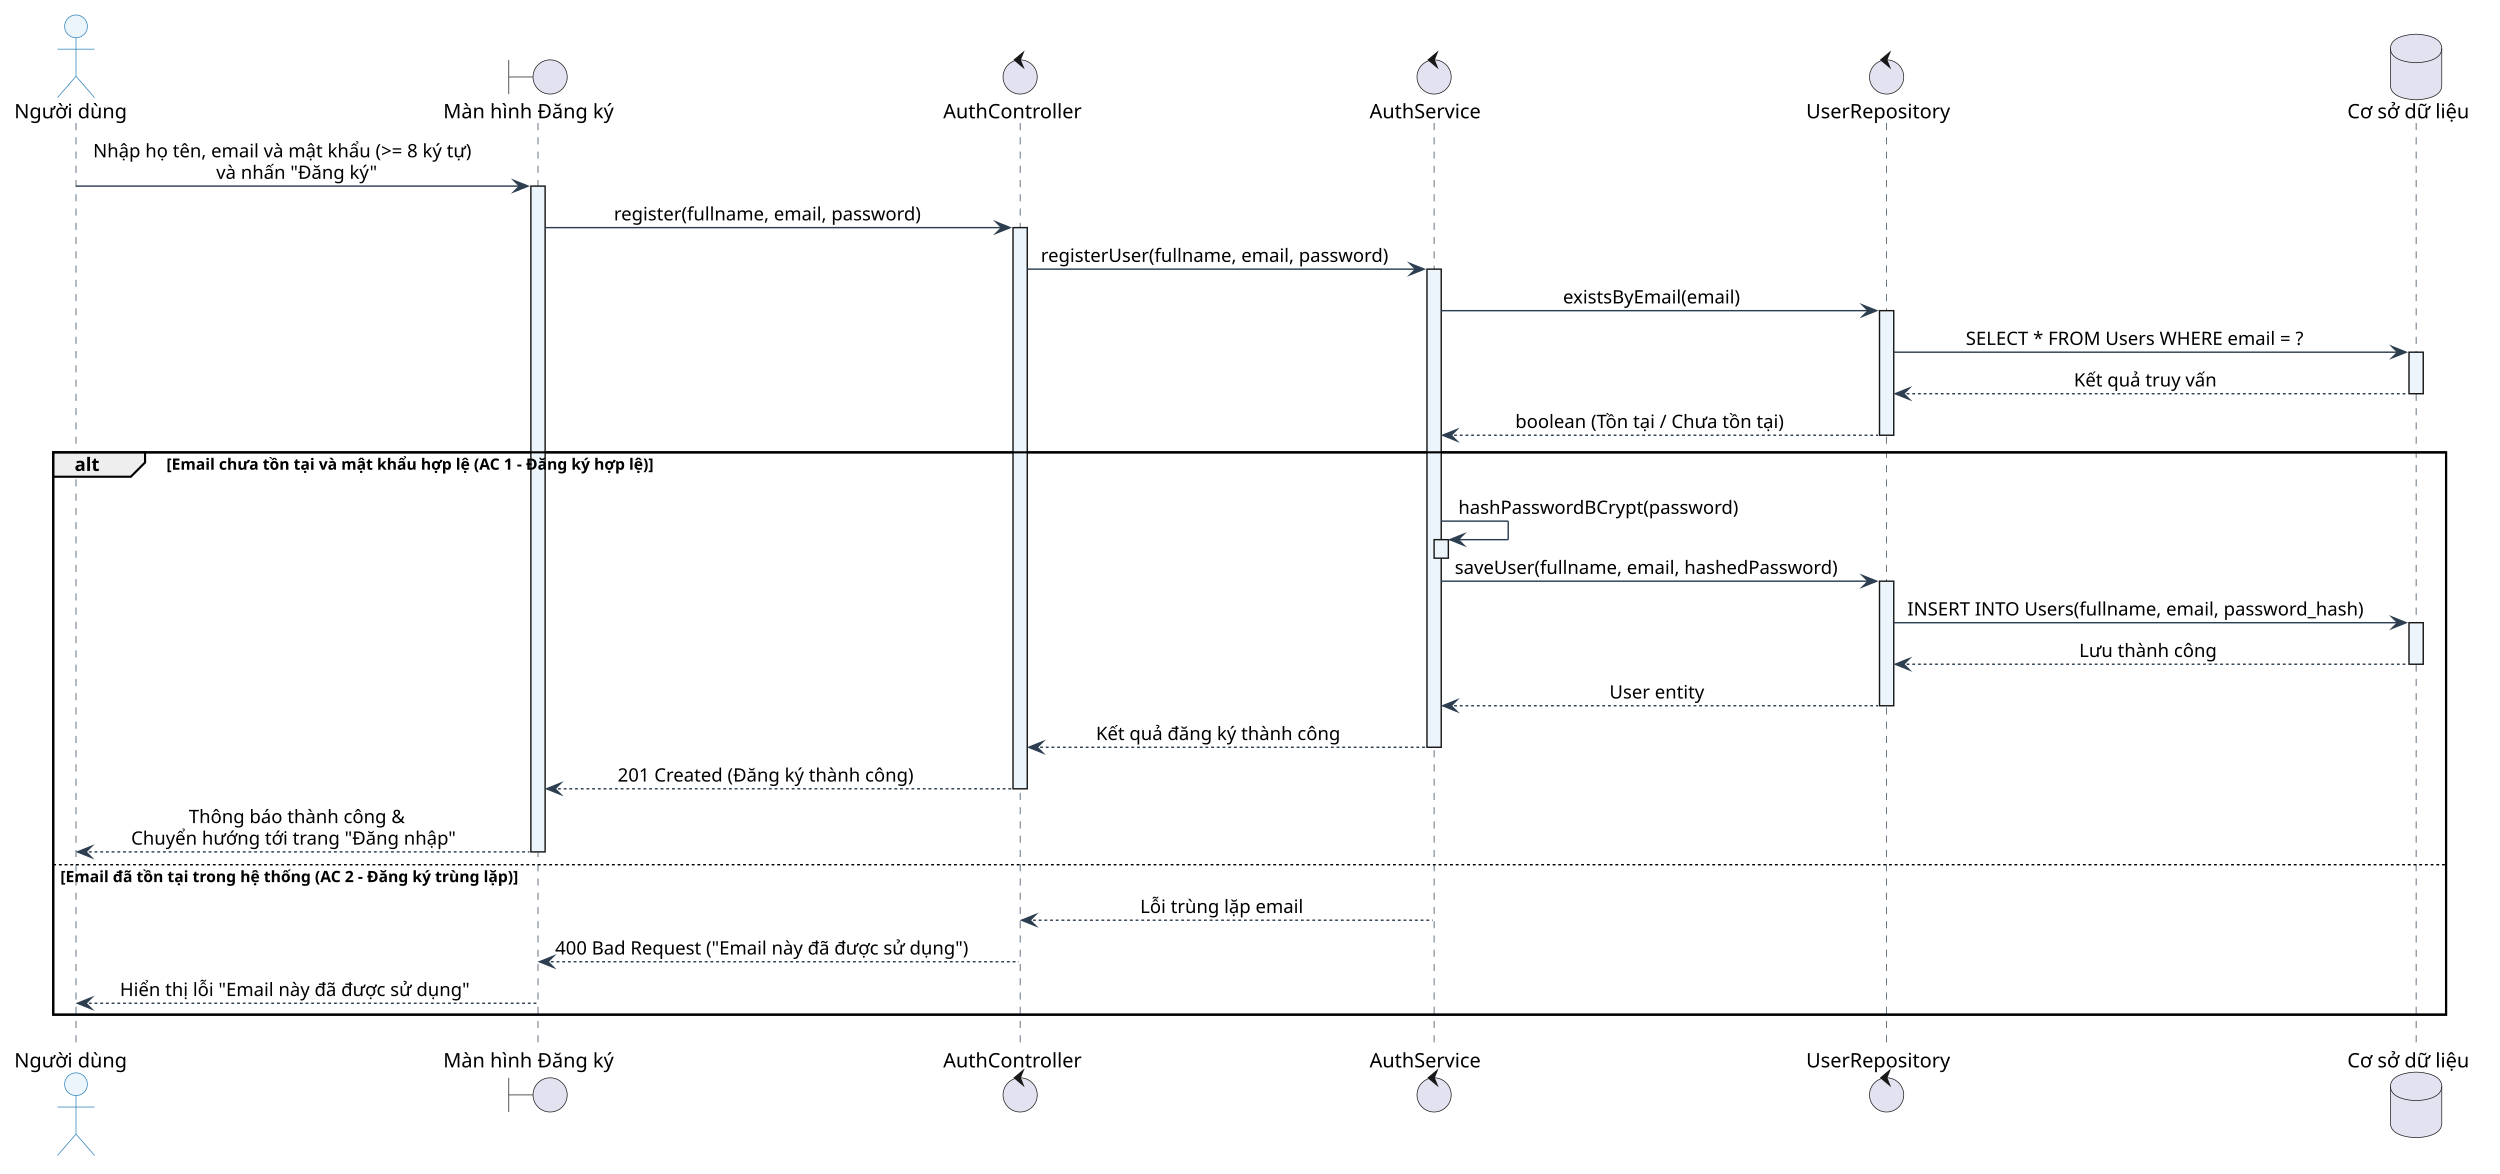
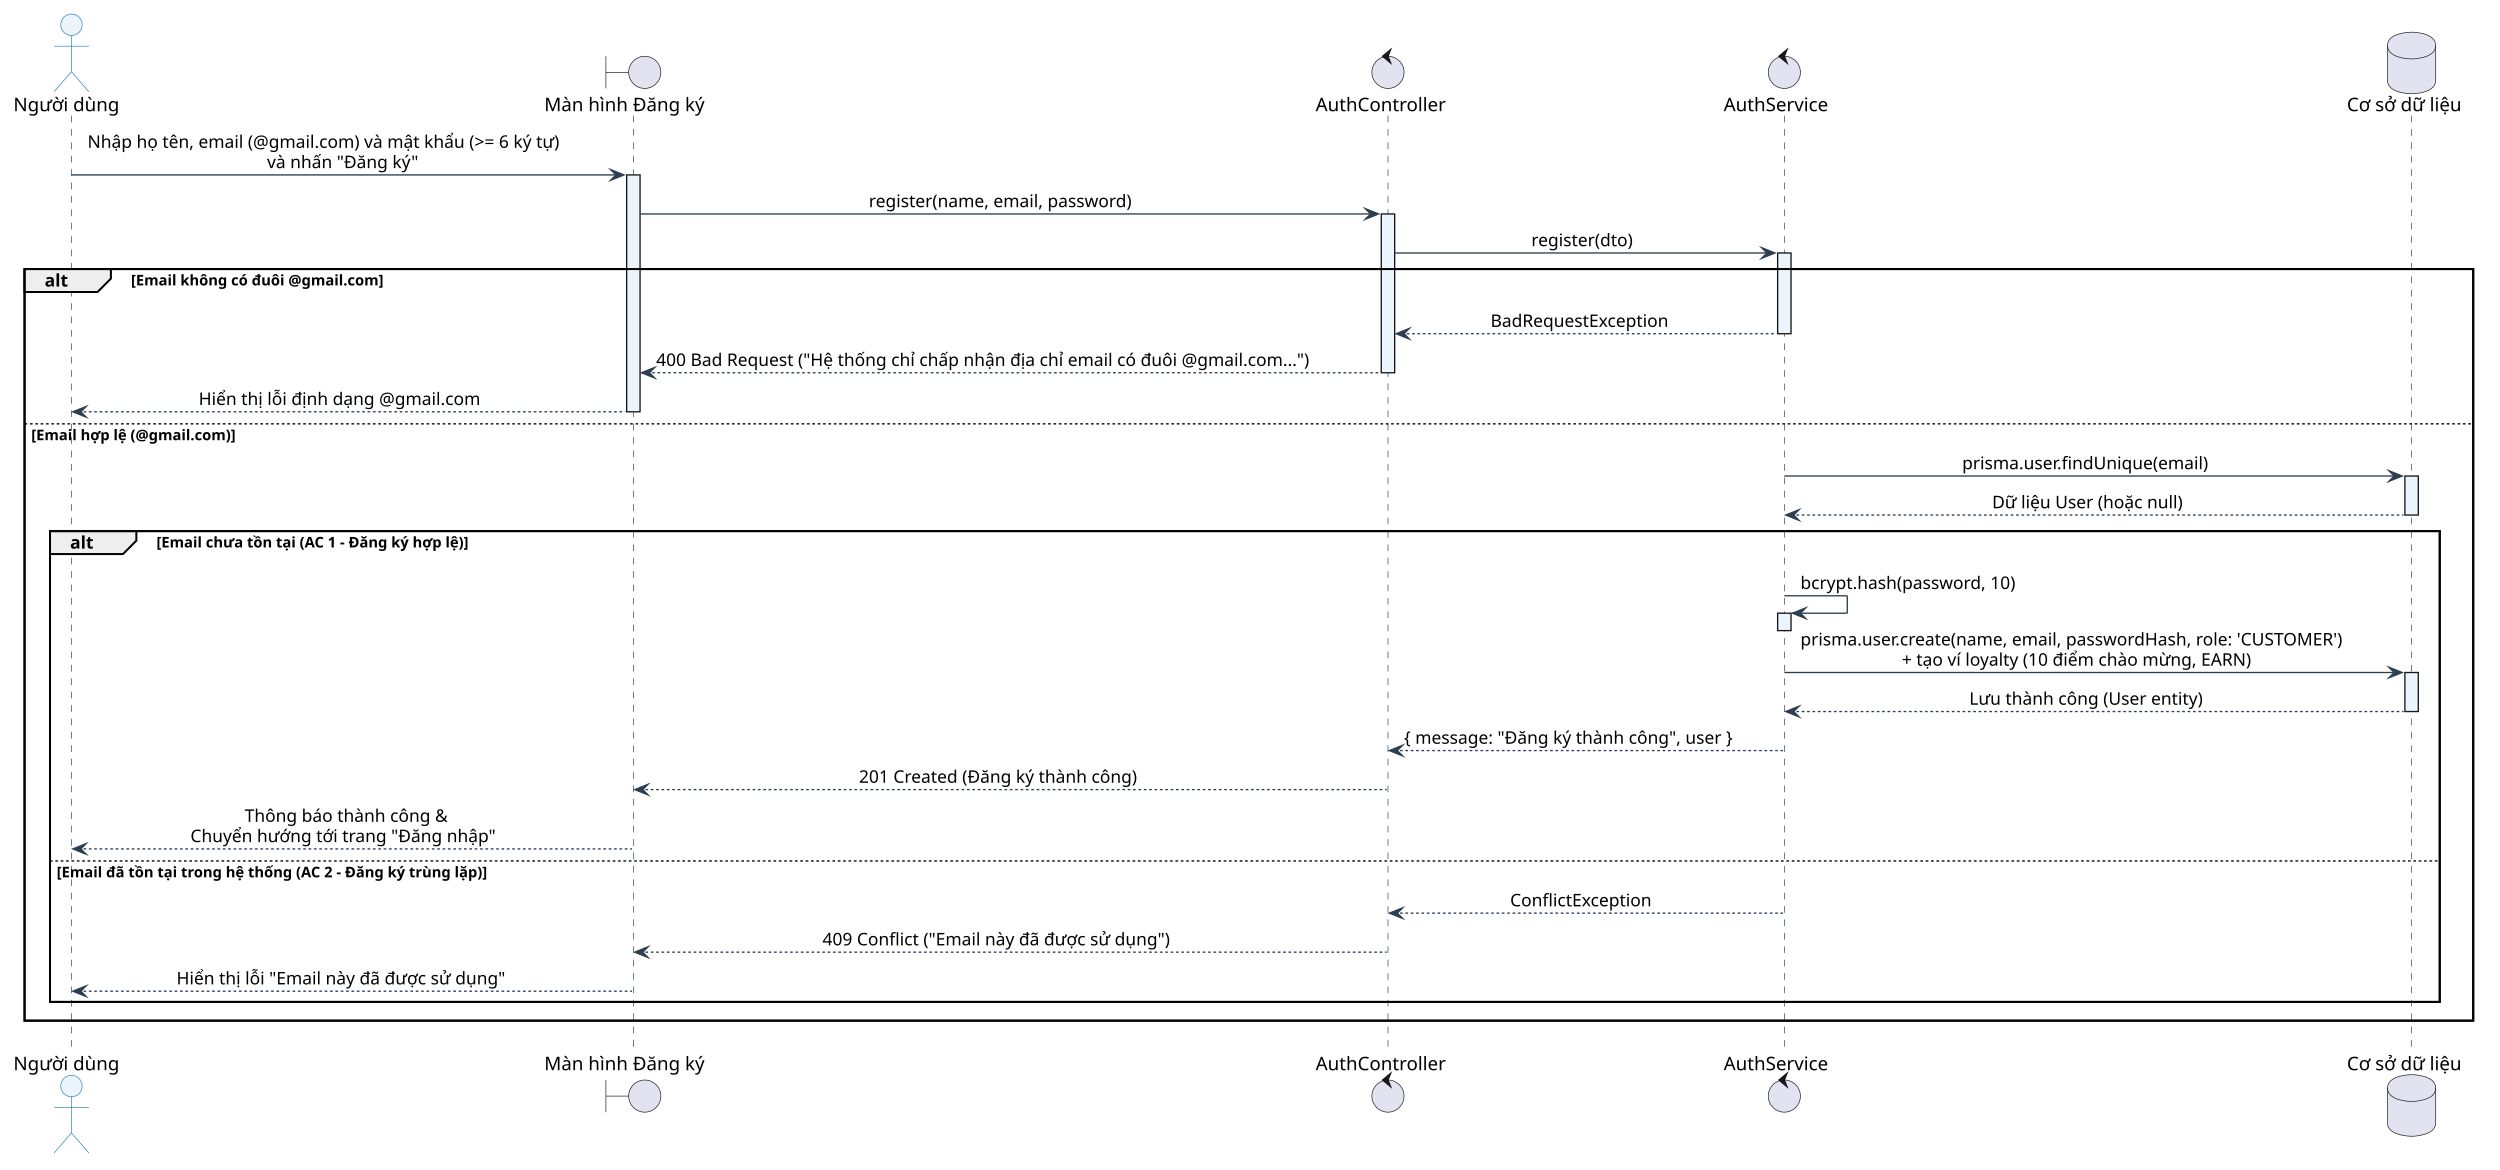
- <svg xmlns="http://www.w3.org/2000/svg" version="1.1" data-diagram-type="SEQUENCE" style="width:1754px;height:823px;background:#FFFFFF;" width="1754px" height="823px" viewBox="0 0 1754 823" zoomAndPan="magnify" preserveAspectRatio="none" contentStyleType="text/css">
+ <svg xmlns="http://www.w3.org/2000/svg" version="1.1" data-diagram-type="SEQUENCE" style="width:1866px;height:873px;background:#FFFFFF;" width="1866px" height="873px" viewBox="0 0 1866 873" zoomAndPan="magnify" preserveAspectRatio="none" contentStyleType="text/css">
  <defs />
  <g font-family="sans-serif" lengthAdjust="spacing">
-     <rect x="37.329" y="317.359" width="1678.824" height="394.531" fill="none" style="stroke:#000;stroke-width:1.5;" />
+     <rect x="18.329" y="200.828" width="1827.688" height="561" fill="none" style="stroke:#000;stroke-width:1.5;" />
+     <rect x="37.329" y="396.43" width="1783.688" height="351.398" fill="none" style="stroke:#000;stroke-width:1.5;" />
    <g class="participant-lifeline" data-qualified-name="User" data-entity-uid="part1" id="part1-lifeline" data-source-line="20">
      <g>
-         <rect x="49.829" y="86.297" width="8" height="649.594" fill="#000" fill-opacity="0" />
-         <line x1="53.329" y1="86.297" x2="53.329" y2="735.891" style="stroke:#2C3E50;stroke-width:0.5;stroke-dasharray:5,5;" />
+         <rect x="49.829" y="86.297" width="8" height="699.531" fill="#000" fill-opacity="0" />
+         <line x1="53.329" y1="86.297" x2="53.329" y2="785.828" style="stroke:#2C3E50;stroke-width:0.5;stroke-dasharray:5,5;" />
      </g>
    </g>
    <g class="participant-lifeline" data-qualified-name="RegisterUI" data-entity-uid="part2" id="part2-lifeline" data-source-line="21">
      <g>
-         <rect x="373.963" y="86.297" width="8" height="649.594" fill="#000" fill-opacity="0" />
-         <line x1="377.463" y1="86.297" x2="377.463" y2="735.891" style="stroke:#2C3E50;stroke-width:0.5;stroke-dasharray:5,5;" />
-       </g>
-     </g>
-     <g>
-       <rect x="372.463" y="130.563" width="10" height="467.125" fill="#EBF5FB" style="stroke:#181818;stroke-width:1;" />
+         <rect x="469.241" y="86.297" width="8" height="699.531" fill="#000" fill-opacity="0" />
+         <line x1="472.741" y1="86.297" x2="472.741" y2="785.828" style="stroke:#2C3E50;stroke-width:0.5;stroke-dasharray:5,5;" />
+       </g>
+     </g>
+     <g>
+       <rect x="467.741" y="130.563" width="10" height="176.797" fill="#EBF5FB" style="stroke:#181818;stroke-width:1;" />
    </g>
    <g class="participant-lifeline" data-qualified-name="Controller" data-entity-uid="part3" id="part3-lifeline" data-source-line="22">
      <g>
-         <rect x="712.235" y="86.297" width="8" height="649.594" fill="#000" fill-opacity="0" />
-         <line x1="715.735" y1="86.297" x2="715.735" y2="735.891" style="stroke:#2C3E50;stroke-width:0.5;stroke-dasharray:5,5;" />
-       </g>
-     </g>
-     <g>
-       <rect x="710.735" y="159.695" width="10" height="393.727" fill="#EBF5FB" style="stroke:#181818;stroke-width:1;" />
+         <rect x="1032.483" y="86.297" width="8" height="699.531" fill="#000" fill-opacity="0" />
+         <line x1="1035.983" y1="86.297" x2="1035.983" y2="785.828" style="stroke:#2C3E50;stroke-width:0.5;stroke-dasharray:5,5;" />
+       </g>
+     </g>
+     <g>
+       <rect x="1030.983" y="159.695" width="10" height="118.531" fill="#EBF5FB" style="stroke:#181818;stroke-width:1;" />
    </g>
    <g class="participant-lifeline" data-qualified-name="Service" data-entity-uid="part4" id="part4-lifeline" data-source-line="23">
      <g>
-         <rect x="1002.664" y="86.297" width="8" height="649.594" fill="#000" fill-opacity="0" />
-         <line x1="1006.164" y1="86.297" x2="1006.164" y2="735.891" style="stroke:#2C3E50;stroke-width:0.5;stroke-dasharray:5,5;" />
-       </g>
-     </g>
-     <g>
-       <rect x="1001.164" y="188.828" width="10" height="335.461" fill="#EBF5FB" style="stroke:#181818;stroke-width:1;" />
-     </g>
-     <g>
-       <rect x="1006.164" y="378.625" width="10" height="13" fill="#EBF5FB" style="stroke:#181818;stroke-width:1;" />
-     </g>
-     <g class="participant-lifeline" data-qualified-name="Repo" data-entity-uid="part5" id="part5-lifeline" data-source-line="24">
-       <g>
-         <rect x="1320.158" y="86.297" width="8" height="649.594" fill="#000" fill-opacity="0" />
-         <line x1="1323.658" y1="86.297" x2="1323.658" y2="735.891" style="stroke:#2C3E50;stroke-width:0.5;stroke-dasharray:5,5;" />
-       </g>
-     </g>
-     <g>
-       <rect x="1318.658" y="217.961" width="10" height="87.398" fill="#EBF5FB" style="stroke:#181818;stroke-width:1;" />
-     </g>
-     <g>
-       <rect x="1318.658" y="407.758" width="10" height="87.398" fill="#EBF5FB" style="stroke:#181818;stroke-width:1;" />
-     </g>
-     <g class="participant-lifeline" data-qualified-name="DB" data-entity-uid="part6" id="part6-lifeline" data-source-line="25">
-       <g>
-         <rect x="1691.652" y="86.297" width="8" height="649.594" fill="#000" fill-opacity="0" />
-         <line x1="1695.152" y1="86.297" x2="1695.152" y2="735.891" style="stroke:#2C3E50;stroke-width:0.5;stroke-dasharray:5,5;" />
-       </g>
-     </g>
-     <g>
-       <rect x="1690.152" y="247.094" width="10" height="29.133" fill="#EBF5FB" style="stroke:#181818;stroke-width:1;" />
-     </g>
-     <g>
-       <rect x="1690.152" y="436.891" width="10" height="29.133" fill="#EBF5FB" style="stroke:#181818;stroke-width:1;" />
+         <rect x="1328.328" y="86.297" width="8" height="699.531" fill="#000" fill-opacity="0" />
+         <line x1="1331.828" y1="86.297" x2="1331.828" y2="785.828" style="stroke:#2C3E50;stroke-width:0.5;stroke-dasharray:5,5;" />
+       </g>
+     </g>
+     <g>
+       <rect x="1326.828" y="188.828" width="10" height="60.266" fill="#EBF5FB" style="stroke:#181818;stroke-width:1;" />
+     </g>
+     <g>
+       <rect x="1326.828" y="457.695" width="10" height="13" fill="#EBF5FB" style="stroke:#181818;stroke-width:1;" />
+     </g>
+     <g class="participant-lifeline" data-qualified-name="DB" data-entity-uid="part5" id="part5-lifeline" data-source-line="24">
+       <g>
+         <rect x="1796.516" y="86.297" width="8" height="699.531" fill="#000" fill-opacity="0" />
+         <line x1="1800.016" y1="86.297" x2="1800.016" y2="785.828" style="stroke:#2C3E50;stroke-width:0.5;stroke-dasharray:5,5;" />
+       </g>
+     </g>
+     <g>
+       <rect x="1795.016" y="355.297" width="10" height="29.133" fill="#EBF5FB" style="stroke:#181818;stroke-width:1;" />
+     </g>
+     <g>
+       <rect x="1795.016" y="501.961" width="10" height="29.133" fill="#EBF5FB" style="stroke:#181818;stroke-width:1;" />
    </g>
    <g class="participant participant-head" data-qualified-name="User" data-entity-uid="part1" id="part1-head" data-source-line="20">
      <text x="10" y="82.995" fill="#000" font-size="14" textLength="80.657">Người dùng</text>
      <ellipse cx="53.329" cy="18.5" rx="8" ry="8" fill="#EBF5FB" style="stroke:#2980B9;stroke-width:0.5;" />
      <path d="M53.329,26.5 L53.329,53.5 M40.329,34.5 L66.329,34.5 M53.329,53.5 L40.329,68.5 M53.329,53.5 L66.329,68.5" style="stroke:#2980B9;stroke-width:0.5;" fill="none" />
    </g>
    <g class="participant participant-head" data-qualified-name="RegisterUI" data-entity-uid="part2" id="part2-head" data-source-line="21">
-       <text x="310.978" y="82.995" fill="#000" font-size="14" textLength="126.971">Màn hình Đăng ký</text>
-       <path d="M356.963,42 L356.963,66 M356.963,54 L373.963,54" style="stroke:#181818;stroke-width:0.5;" fill="none" />
-       <ellipse cx="385.963" cy="54" rx="12" ry="12" fill="#E2E2F0" style="stroke:#181818;stroke-width:0.5;" />
+       <text x="406.256" y="82.995" fill="#000" font-size="14" textLength="126.971">Màn hình Đăng ký</text>
+       <path d="M452.241,42 L452.241,66 M452.241,54 L469.241,54" style="stroke:#181818;stroke-width:0.5;" fill="none" />
+       <ellipse cx="481.241" cy="54" rx="12" ry="12" fill="#E2E2F0" style="stroke:#181818;stroke-width:0.5;" />
    </g>
    <g class="participant participant-head" data-qualified-name="Controller" data-entity-uid="part3" id="part3-head" data-source-line="22">
-       <text x="661.743" y="82.995" fill="#000" font-size="14" textLength="101.985">AuthController</text>
-       <ellipse cx="715.735" cy="54" rx="12" ry="12" fill="#E2E2F0" style="stroke:#181818;stroke-width:0.5;" />
-       <polygon points="711.735,42,717.735,37,715.735,42,717.735,47,711.735,42" fill="#181818" style="stroke:#181818;stroke-width:1;stroke-linejoin:miter;stroke-miterlimit:10;" />
+       <text x="981.991" y="82.995" fill="#000" font-size="14" textLength="101.985">AuthController</text>
+       <ellipse cx="1035.983" cy="54" rx="12" ry="12" fill="#E2E2F0" style="stroke:#181818;stroke-width:0.5;" />
+       <polygon points="1031.983,42,1037.983,37,1035.983,42,1037.983,47,1031.983,42" fill="#181818" style="stroke:#181818;stroke-width:1;stroke-linejoin:miter;stroke-miterlimit:10;" />
    </g>
    <g class="participant participant-head" data-qualified-name="Service" data-entity-uid="part4" id="part4-head" data-source-line="23">
-       <text x="960.887" y="82.995" fill="#000" font-size="14" textLength="84.554">AuthService</text>
-       <ellipse cx="1006.164" cy="54" rx="12" ry="12" fill="#E2E2F0" style="stroke:#181818;stroke-width:0.5;" />
-       <polygon points="1002.164,42,1008.164,37,1006.164,42,1008.164,47,1002.164,42" fill="#181818" style="stroke:#181818;stroke-width:1;stroke-linejoin:miter;stroke-miterlimit:10;" />
-     </g>
-     <g class="participant participant-head" data-qualified-name="Repo" data-entity-uid="part5" id="part5-head" data-source-line="24">
-       <text x="1267.167" y="82.995" fill="#000" font-size="14" textLength="106.982">UserRepository</text>
-       <ellipse cx="1323.658" cy="54" rx="12" ry="12" fill="#E2E2F0" style="stroke:#181818;stroke-width:0.5;" />
-       <polygon points="1319.658,42,1325.658,37,1323.658,42,1325.658,47,1319.658,42" fill="#181818" style="stroke:#181818;stroke-width:1;stroke-linejoin:miter;stroke-miterlimit:10;" />
-     </g>
-     <g class="participant participant-head" data-qualified-name="DB" data-entity-uid="part6" id="part6-head" data-source-line="25">
-       <text x="1646.864" y="82.995" fill="#000" font-size="14" textLength="90.576">Cơ sở dữ liệu</text>
-       <path d="M1677.152,34 C1677.152,24 1695.152,24 1695.152,24 C1695.152,24 1713.152,24 1713.152,34 L1713.152,60 C1713.152,70 1695.152,70 1695.152,70 C1695.152,70 1677.152,70 1677.152,60 L1677.152,34" style="stroke:#181818;stroke-width:0.5;" fill="#E2E2F0" />
-       <path d="M1677.152,34 C1677.152,44 1695.152,44 1695.152,44 C1695.152,44 1713.152,44 1713.152,34" style="stroke:#181818;stroke-width:0.5;" fill="none" />
+       <text x="1286.551" y="82.995" fill="#000" font-size="14" textLength="84.554">AuthService</text>
+       <ellipse cx="1331.828" cy="54" rx="12" ry="12" fill="#E2E2F0" style="stroke:#181818;stroke-width:0.5;" />
+       <polygon points="1327.828,42,1333.828,37,1331.828,42,1333.828,47,1327.828,42" fill="#181818" style="stroke:#181818;stroke-width:1;stroke-linejoin:miter;stroke-miterlimit:10;" />
+     </g>
+     <g class="participant participant-head" data-qualified-name="DB" data-entity-uid="part5" id="part5-head" data-source-line="24">
+       <text x="1751.728" y="82.995" fill="#000" font-size="14" textLength="90.576">Cơ sở dữ liệu</text>
+       <path d="M1782.016,34 C1782.016,24 1800.016,24 1800.016,24 C1800.016,24 1818.016,24 1818.016,34 L1818.016,60 C1818.016,70 1800.016,70 1800.016,70 C1800.016,70 1782.016,70 1782.016,60 L1782.016,34" style="stroke:#181818;stroke-width:0.5;" fill="#E2E2F0" />
+       <path d="M1782.016,34 C1782.016,44 1800.016,44 1800.016,44 C1800.016,44 1818.016,44 1818.016,34" style="stroke:#181818;stroke-width:0.5;" fill="none" />
    </g>
    <g class="participant participant-tail" data-qualified-name="User" data-entity-uid="part1" id="part1-tail" data-source-line="20">
-       <text x="10" y="748.886" fill="#000" font-size="14" textLength="80.657">Người dùng</text>
-       <ellipse cx="53.329" cy="760.688" rx="8" ry="8" fill="#EBF5FB" style="stroke:#2980B9;stroke-width:0.5;" />
-       <path d="M53.329,768.688 L53.329,795.688 M40.329,776.688 L66.329,776.688 M53.329,795.688 L40.329,810.688 M53.329,795.688 L66.329,810.688" style="stroke:#2980B9;stroke-width:0.5;" fill="none" />
+       <text x="10" y="798.823" fill="#000" font-size="14" textLength="80.657">Người dùng</text>
+       <ellipse cx="53.329" cy="810.625" rx="8" ry="8" fill="#EBF5FB" style="stroke:#2980B9;stroke-width:0.5;" />
+       <path d="M53.329,818.625 L53.329,845.625 M40.329,826.625 L66.329,826.625 M53.329,845.625 L40.329,860.625 M53.329,845.625 L66.329,860.625" style="stroke:#2980B9;stroke-width:0.5;" fill="none" />
    </g>
    <g class="participant participant-tail" data-qualified-name="RegisterUI" data-entity-uid="part2" id="part2-tail" data-source-line="21">
-       <text x="310.978" y="748.886" fill="#000" font-size="14" textLength="126.971">Màn hình Đăng ký</text>
-       <path d="M356.963,756.188 L356.963,780.188 M356.963,768.188 L373.963,768.188" style="stroke:#181818;stroke-width:0.5;" fill="none" />
-       <ellipse cx="385.963" cy="768.188" rx="12" ry="12" fill="#E2E2F0" style="stroke:#181818;stroke-width:0.5;" />
+       <text x="406.256" y="798.823" fill="#000" font-size="14" textLength="126.971">Màn hình Đăng ký</text>
+       <path d="M452.241,806.125 L452.241,830.125 M452.241,818.125 L469.241,818.125" style="stroke:#181818;stroke-width:0.5;" fill="none" />
+       <ellipse cx="481.241" cy="818.125" rx="12" ry="12" fill="#E2E2F0" style="stroke:#181818;stroke-width:0.5;" />
    </g>
    <g class="participant participant-tail" data-qualified-name="Controller" data-entity-uid="part3" id="part3-tail" data-source-line="22">
-       <text x="661.743" y="748.886" fill="#000" font-size="14" textLength="101.985">AuthController</text>
-       <ellipse cx="715.735" cy="768.188" rx="12" ry="12" fill="#E2E2F0" style="stroke:#181818;stroke-width:0.5;" />
-       <polygon points="711.735,756.188,717.735,751.188,715.735,756.188,717.735,761.188,711.735,756.188" fill="#181818" style="stroke:#181818;stroke-width:1;stroke-linejoin:miter;stroke-miterlimit:10;" />
+       <text x="981.991" y="798.823" fill="#000" font-size="14" textLength="101.985">AuthController</text>
+       <ellipse cx="1035.983" cy="818.125" rx="12" ry="12" fill="#E2E2F0" style="stroke:#181818;stroke-width:0.5;" />
+       <polygon points="1031.983,806.125,1037.983,801.125,1035.983,806.125,1037.983,811.125,1031.983,806.125" fill="#181818" style="stroke:#181818;stroke-width:1;stroke-linejoin:miter;stroke-miterlimit:10;" />
    </g>
    <g class="participant participant-tail" data-qualified-name="Service" data-entity-uid="part4" id="part4-tail" data-source-line="23">
-       <text x="960.887" y="748.886" fill="#000" font-size="14" textLength="84.554">AuthService</text>
-       <ellipse cx="1006.164" cy="768.188" rx="12" ry="12" fill="#E2E2F0" style="stroke:#181818;stroke-width:0.5;" />
-       <polygon points="1002.164,756.188,1008.164,751.188,1006.164,756.188,1008.164,761.188,1002.164,756.188" fill="#181818" style="stroke:#181818;stroke-width:1;stroke-linejoin:miter;stroke-miterlimit:10;" />
-     </g>
-     <g class="participant participant-tail" data-qualified-name="Repo" data-entity-uid="part5" id="part5-tail" data-source-line="24">
-       <text x="1267.167" y="748.886" fill="#000" font-size="14" textLength="106.982">UserRepository</text>
-       <ellipse cx="1323.658" cy="768.188" rx="12" ry="12" fill="#E2E2F0" style="stroke:#181818;stroke-width:0.5;" />
-       <polygon points="1319.658,756.188,1325.658,751.188,1323.658,756.188,1325.658,761.188,1319.658,756.188" fill="#181818" style="stroke:#181818;stroke-width:1;stroke-linejoin:miter;stroke-miterlimit:10;" />
-     </g>
-     <g class="participant participant-tail" data-qualified-name="DB" data-entity-uid="part6" id="part6-tail" data-source-line="25">
-       <text x="1646.864" y="748.886" fill="#000" font-size="14" textLength="90.576">Cơ sở dữ liệu</text>
-       <path d="M1677.152,762.188 C1677.152,752.188 1695.152,752.188 1695.152,752.188 C1695.152,752.188 1713.152,752.188 1713.152,762.188 L1713.152,788.188 C1713.152,798.188 1695.152,798.188 1695.152,798.188 C1695.152,798.188 1677.152,798.188 1677.152,788.188 L1677.152,762.188" style="stroke:#181818;stroke-width:0.5;" fill="#E2E2F0" />
-       <path d="M1677.152,762.188 C1677.152,772.188 1695.152,772.188 1695.152,772.188 C1695.152,772.188 1713.152,772.188 1713.152,762.188" style="stroke:#181818;stroke-width:0.5;" fill="none" />
-     </g>
-     <g class="message" data-entity-1="part1" data-entity-2="part2" id="msg1" data-source-line="27">
-       <polygon points="360.463,126.563,370.463,130.563,360.463,134.563,364.463,130.563" fill="#2C3E50" style="stroke:#2C3E50;stroke-width:1;stroke-linejoin:miter;stroke-miterlimit:10;" />
-       <line x1="53.329" y1="130.563" x2="366.463" y2="130.563" style="stroke:#2C3E50;stroke-width:1;" />
-       <text x="65.329" y="110.364" fill="#000" font-size="13" textLength="295.134">Nhập họ tên, email và mật khẩu (&gt;= 8 ký tự)</text>
-       <text x="151.669" y="125.497" fill="#000" font-size="13" textLength="122.453">và nhấn "Đăng ký"</text>
-     </g>
-     <g class="message" data-entity-1="part2" data-entity-2="part3" id="msg2" data-source-line="28">
-       <polygon points="698.735,155.695,708.735,159.695,698.735,163.695,702.735,159.695" fill="#2C3E50" style="stroke:#2C3E50;stroke-width:1;stroke-linejoin:miter;stroke-miterlimit:10;" />
-       <line x1="382.463" y1="159.695" x2="704.735" y2="159.695" style="stroke:#2C3E50;stroke-width:1;" />
-       <text x="430.7" y="154.629" fill="#000" font-size="13" textLength="231.797">register(fullname, email, password)</text>
-     </g>
-     <g class="message" data-entity-1="part3" data-entity-2="part4" id="msg3" data-source-line="29">
-       <polygon points="989.164,184.828,999.164,188.828,989.164,192.828,993.164,188.828" fill="#2C3E50" style="stroke:#2C3E50;stroke-width:1;stroke-linejoin:miter;stroke-miterlimit:10;" />
-       <line x1="720.735" y1="188.828" x2="995.164" y2="188.828" style="stroke:#2C3E50;stroke-width:1;" />
-       <text x="730.235" y="183.762" fill="#000" font-size="13" textLength="261.428">registerUser(fullname, email, password)</text>
-     </g>
-     <g class="message" data-entity-1="part4" data-entity-2="part5" id="msg4" data-source-line="30">
-       <polygon points="1306.658,213.961,1316.658,217.961,1306.658,221.961,1310.658,217.961" fill="#2C3E50" style="stroke:#2C3E50;stroke-width:1;stroke-linejoin:miter;stroke-miterlimit:10;" />
-       <line x1="1011.164" y1="217.961" x2="1312.658" y2="217.961" style="stroke:#2C3E50;stroke-width:1;" />
-       <text x="1096.601" y="212.895" fill="#000" font-size="13" textLength="136.621">existsByEmail(email)</text>
-     </g>
-     <g class="message" data-entity-1="part5" data-entity-2="part6" id="msg5" data-source-line="31">
-       <polygon points="1678.152,243.094,1688.152,247.094,1678.152,251.094,1682.152,247.094" fill="#2C3E50" style="stroke:#2C3E50;stroke-width:1;stroke-linejoin:miter;stroke-miterlimit:10;" />
-       <line x1="1328.658" y1="247.094" x2="1684.152" y2="247.094" style="stroke:#2C3E50;stroke-width:1;" />
-       <text x="1379.174" y="242.028" fill="#000" font-size="13" textLength="260.463">SELECT * FROM Users WHERE email = ?</text>
-     </g>
-     <g class="message" data-entity-1="part6" data-entity-2="part5" id="msg6" data-source-line="32">
-       <polygon points="1339.658,272.227,1329.658,276.227,1339.658,280.227,1335.658,276.227" fill="#2C3E50" style="stroke:#2C3E50;stroke-width:1;stroke-linejoin:miter;stroke-miterlimit:10;" />
-       <line x1="1333.658" y1="276.227" x2="1689.152" y2="276.227" style="stroke:#2C3E50;stroke-width:1;stroke-dasharray:2,2;" />
-       <text x="1455.031" y="271.161" fill="#000" font-size="13" textLength="108.748">Kết quả truy vấn</text>
-     </g>
-     <g class="message" data-entity-1="part5" data-entity-2="part4" id="msg7" data-source-line="33">
-       <polygon points="1022.164,301.359,1012.164,305.359,1022.164,309.359,1018.164,305.359" fill="#2C3E50" style="stroke:#2C3E50;stroke-width:1;stroke-linejoin:miter;stroke-miterlimit:10;" />
-       <line x1="1016.164" y1="305.359" x2="1317.658" y2="305.359" style="stroke:#2C3E50;stroke-width:1;stroke-dasharray:2,2;" />
-       <text x="1063.117" y="300.293" fill="#000" font-size="13" textLength="203.588">boolean (Tồn tại / Chưa tồn tại)</text>
-     </g>
-     <path d="M37.329,317.359 L101.771,317.359 L101.771,324.492 L91.771,334.492 L37.329,334.492 L37.329,317.359" style="stroke:#000;stroke-width:1.5;" fill="#EEE" />
-     <rect x="37.329" y="317.359" width="1678.824" height="394.531" fill="none" style="stroke:#000;stroke-width:1.5;" />
-     <text x="52.329" y="330.426" fill="#000" font-size="13" textLength="19.443" font-weight="700">alt</text>
-     <text x="116.771" y="329.57" fill="#000" font-size="11" textLength="391.956" font-weight="700">[Email chưa tồn tại và mật khẩu hợp lệ (AC 1 - Đăng ký hợp lệ)]</text>
-     <g class="message" data-entity-1="part4" data-entity-2="part4" id="msg8" data-source-line="36">
-       <line x1="1011.164" y1="365.625" x2="1058.164" y2="365.625" style="stroke:#2C3E50;stroke-width:1;" />
-       <line x1="1058.164" y1="365.625" x2="1058.164" y2="378.625" style="stroke:#2C3E50;stroke-width:1;" />
-       <line x1="1017.164" y1="378.625" x2="1058.164" y2="378.625" style="stroke:#2C3E50;stroke-width:1;" />
-       <polygon points="1027.164,374.625,1017.164,378.625,1027.164,382.625,1023.164,378.625" fill="#2C3E50" style="stroke:#2C3E50;stroke-width:1;stroke-linejoin:miter;stroke-miterlimit:10;" />
-       <text x="1023.164" y="360.559" fill="#000" font-size="13" textLength="209.225">hashPasswordBCrypt(password)</text>
-     </g>
-     <g class="message" data-entity-1="part4" data-entity-2="part5" id="msg9" data-source-line="38">
-       <polygon points="1306.658,403.758,1316.658,407.758,1306.658,411.758,1310.658,407.758" fill="#2C3E50" style="stroke:#2C3E50;stroke-width:1;stroke-linejoin:miter;stroke-miterlimit:10;" />
-       <line x1="1011.164" y1="407.758" x2="1312.658" y2="407.758" style="stroke:#2C3E50;stroke-width:1;" />
-       <text x="1020.664" y="402.692" fill="#000" font-size="13" textLength="288.495">saveUser(fullname, email, hashedPassword)</text>
-     </g>
-     <g class="message" data-entity-1="part5" data-entity-2="part6" id="msg10" data-source-line="39">
-       <polygon points="1678.152,432.891,1688.152,436.891,1678.152,440.891,1682.152,436.891" fill="#2C3E50" style="stroke:#2C3E50;stroke-width:1;stroke-linejoin:miter;stroke-miterlimit:10;" />
-       <line x1="1328.658" y1="436.891" x2="1684.152" y2="436.891" style="stroke:#2C3E50;stroke-width:1;" />
-       <text x="1338.158" y="431.825" fill="#000" font-size="13" textLength="342.494">INSERT INTO Users(fullname, email, password_hash)</text>
-     </g>
-     <g class="message" data-entity-1="part6" data-entity-2="part5" id="msg11" data-source-line="40">
-       <polygon points="1339.658,462.023,1329.658,466.023,1339.658,470.023,1335.658,466.023" fill="#2C3E50" style="stroke:#2C3E50;stroke-width:1;stroke-linejoin:miter;stroke-miterlimit:10;" />
-       <line x1="1333.658" y1="466.023" x2="1689.152" y2="466.023" style="stroke:#2C3E50;stroke-width:1;stroke-dasharray:2,2;" />
-       <text x="1458.726" y="460.958" fill="#000" font-size="13" textLength="101.359">Lưu thành công</text>
-     </g>
-     <g class="message" data-entity-1="part5" data-entity-2="part4" id="msg12" data-source-line="41">
-       <polygon points="1022.164,491.156,1012.164,495.156,1022.164,499.156,1018.164,495.156" fill="#2C3E50" style="stroke:#2C3E50;stroke-width:1;stroke-linejoin:miter;stroke-miterlimit:10;" />
-       <line x1="1016.164" y1="495.156" x2="1317.658" y2="495.156" style="stroke:#2C3E50;stroke-width:1;stroke-dasharray:2,2;" />
-       <text x="1129.161" y="490.09" fill="#000" font-size="13" textLength="71.5">User entity</text>
-     </g>
-     <g class="message" data-entity-1="part4" data-entity-2="part3" id="msg13" data-source-line="42">
-       <polygon points="731.735,520.289,721.735,524.289,731.735,528.289,727.735,524.289" fill="#2C3E50" style="stroke:#2C3E50;stroke-width:1;stroke-linejoin:miter;stroke-miterlimit:10;" />
-       <line x1="725.735" y1="524.289" x2="1000.164" y2="524.289" style="stroke:#2C3E50;stroke-width:1;stroke-dasharray:2,2;" />
-       <text x="768.927" y="519.223" fill="#000" font-size="13" textLength="184.044">Kết quả đăng ký thành công</text>
-     </g>
-     <g class="message" data-entity-1="part3" data-entity-2="part2" id="msg14" data-source-line="43">
-       <polygon points="393.463,549.422,383.463,553.422,393.463,557.422,389.463,553.422" fill="#2C3E50" style="stroke:#2C3E50;stroke-width:1;stroke-linejoin:miter;stroke-miterlimit:10;" />
-       <line x1="387.463" y1="553.422" x2="709.735" y2="553.422" style="stroke:#2C3E50;stroke-width:1;stroke-dasharray:2,2;" />
-       <text x="433.36" y="548.356" fill="#000" font-size="13" textLength="226.478">201 Created (Đăng ký thành công)</text>
-     </g>
-     <g class="message" data-entity-1="part2" data-entity-2="part1" id="msg15" data-source-line="44">
-       <polygon points="64.329,593.688,54.329,597.688,64.329,601.688,60.329,597.688" fill="#2C3E50" style="stroke:#2C3E50;stroke-width:1;stroke-linejoin:miter;stroke-miterlimit:10;" />
-       <line x1="58.329" y1="597.688" x2="371.463" y2="597.688" style="stroke:#2C3E50;stroke-width:1;stroke-dasharray:2,2;" />
-       <text x="132.477" y="577.489" fill="#000" font-size="13" textLength="160.837">Thông báo thành công &amp;</text>
-       <text x="91.986" y="592.622" fill="#000" font-size="13" textLength="241.82">Chuyển hướng tới trang "Đăng nhập"</text>
-     </g>
-     <line x1="37.329" y1="606.688" x2="1716.152" y2="606.688" style="stroke:#000;stroke-width:1;stroke-dasharray:2,2;" />
-     <text x="42.329" y="618.898" fill="#000" font-size="11" textLength="370.74" font-weight="700">[Email đã tồn tại trong hệ thống (AC 2 - Đăng ký trùng lặp)]</text>
-     <g class="message" data-entity-1="part4" data-entity-2="part3" id="msg16" data-source-line="46">
-       <polygon points="726.735,641.625,716.735,645.625,726.735,649.625,722.735,645.625" fill="#2C3E50" style="stroke:#2C3E50;stroke-width:1;stroke-linejoin:miter;stroke-miterlimit:10;" />
-       <line x1="720.735" y1="645.625" x2="1005.164" y2="645.625" style="stroke:#2C3E50;stroke-width:1;stroke-dasharray:2,2;" />
-       <text x="799.92" y="640.559" fill="#000" font-size="13" textLength="122.059">Lỗi trùng lặp email</text>
-     </g>
-     <g class="message" data-entity-1="part3" data-entity-2="part2" id="msg17" data-source-line="47">
-       <polygon points="388.463,670.758,378.463,674.758,388.463,678.758,384.463,674.758" fill="#2C3E50" style="stroke:#2C3E50;stroke-width:1;stroke-linejoin:miter;stroke-miterlimit:10;" />
-       <line x1="382.463" y1="674.758" x2="714.735" y2="674.758" style="stroke:#2C3E50;stroke-width:1;stroke-dasharray:2,2;" />
-       <text x="389.463" y="669.692" fill="#000" font-size="13" textLength="314.272">400 Bad Request ("Email này đã được sử dụng")</text>
-     </g>
-     <g class="message" data-entity-1="part2" data-entity-2="part1" id="msg18" data-source-line="48">
-       <polygon points="64.329,699.891,54.329,703.891,64.329,707.891,60.329,703.891" fill="#2C3E50" style="stroke:#2C3E50;stroke-width:1;stroke-linejoin:miter;stroke-miterlimit:10;" />
-       <line x1="58.329" y1="703.891" x2="376.463" y2="703.891" style="stroke:#2C3E50;stroke-width:1;stroke-dasharray:2,2;" />
-       <text x="84.126" y="698.825" fill="#000" font-size="13" textLength="262.539">Hiển thị lỗi "Email này đã được sử dụng"</text>
+       <text x="1286.551" y="798.823" fill="#000" font-size="14" textLength="84.554">AuthService</text>
+       <ellipse cx="1331.828" cy="818.125" rx="12" ry="12" fill="#E2E2F0" style="stroke:#181818;stroke-width:0.5;" />
+       <polygon points="1327.828,806.125,1333.828,801.125,1331.828,806.125,1333.828,811.125,1327.828,806.125" fill="#181818" style="stroke:#181818;stroke-width:1;stroke-linejoin:miter;stroke-miterlimit:10;" />
+     </g>
+     <g class="participant participant-tail" data-qualified-name="DB" data-entity-uid="part5" id="part5-tail" data-source-line="24">
+       <text x="1751.728" y="798.823" fill="#000" font-size="14" textLength="90.576">Cơ sở dữ liệu</text>
+       <path d="M1782.016,812.125 C1782.016,802.125 1800.016,802.125 1800.016,802.125 C1800.016,802.125 1818.016,802.125 1818.016,812.125 L1818.016,838.125 C1818.016,848.125 1800.016,848.125 1800.016,848.125 C1800.016,848.125 1782.016,848.125 1782.016,838.125 L1782.016,812.125" style="stroke:#181818;stroke-width:0.5;" fill="#E2E2F0" />
+       <path d="M1782.016,812.125 C1782.016,822.125 1800.016,822.125 1800.016,822.125 C1800.016,822.125 1818.016,822.125 1818.016,812.125" style="stroke:#181818;stroke-width:0.5;" fill="none" />
+     </g>
+     <g class="message" data-entity-1="part1" data-entity-2="part2" id="msg1" data-source-line="26">
+       <polygon points="455.741,126.563,465.741,130.563,455.741,134.563,459.741,130.563" fill="#2C3E50" style="stroke:#2C3E50;stroke-width:1;stroke-linejoin:miter;stroke-miterlimit:10;" />
+       <line x1="53.329" y1="130.563" x2="461.741" y2="130.563" style="stroke:#2C3E50;stroke-width:1;" />
+       <text x="65.329" y="110.364" fill="#000" font-size="13" textLength="390.413">Nhập họ tên, email (@gmail.com) và mật khẩu (&gt;= 6 ký tự)</text>
+       <text x="199.309" y="125.497" fill="#000" font-size="13" textLength="122.453">và nhấn "Đăng ký"</text>
+     </g>
+     <g class="message" data-entity-1="part2" data-entity-2="part3" id="msg2" data-source-line="27">
+       <polygon points="1018.983,155.695,1028.983,159.695,1018.983,163.695,1022.983,159.695" fill="#2C3E50" style="stroke:#2C3E50;stroke-width:1;stroke-linejoin:miter;stroke-miterlimit:10;" />
+       <line x1="477.741" y1="159.695" x2="1024.983" y2="159.695" style="stroke:#2C3E50;stroke-width:1;" />
+       <text x="648.483" y="154.629" fill="#000" font-size="13" textLength="211.758">register(name, email, password)</text>
+     </g>
+     <g class="message" data-entity-1="part3" data-entity-2="part4" id="msg3" data-source-line="28">
+       <polygon points="1314.828,184.828,1324.828,188.828,1314.828,192.828,1318.828,188.828" fill="#2C3E50" style="stroke:#2C3E50;stroke-width:1;stroke-linejoin:miter;stroke-miterlimit:10;" />
+       <line x1="1040.983" y1="188.828" x2="1320.828" y2="188.828" style="stroke:#2C3E50;stroke-width:1;" />
+       <text x="1142.973" y="183.762" fill="#000" font-size="13" textLength="81.866">register(dto)</text>
+     </g>
+     <path d="M18.329,200.828 L82.771,200.828 L82.771,207.961 L72.771,217.961 L18.329,217.961 L18.329,200.828" style="stroke:#000;stroke-width:1.5;" fill="#EEE" />
+     <rect x="18.329" y="200.828" width="1827.688" height="561" fill="none" style="stroke:#000;stroke-width:1.5;" />
+     <text x="33.329" y="213.895" fill="#000" font-size="13" textLength="19.443" font-weight="700">alt</text>
+     <text x="97.771" y="213.039" fill="#000" font-size="11" textLength="213.85" font-weight="700">[Email không có đuôi @gmail.com]</text>
+     <g class="message" data-entity-1="part4" data-entity-2="part3" id="msg4" data-source-line="31">
+       <polygon points="1051.983,245.094,1041.983,249.094,1051.983,253.094,1047.983,249.094" fill="#2C3E50" style="stroke:#2C3E50;stroke-width:1;stroke-linejoin:miter;stroke-miterlimit:10;" />
+       <line x1="1045.983" y1="249.094" x2="1325.828" y2="249.094" style="stroke:#2C3E50;stroke-width:1;stroke-dasharray:2,2;" />
+       <text x="1112.539" y="244.028" fill="#000" font-size="13" textLength="142.733">BadRequestException</text>
+     </g>
+     <g class="message" data-entity-1="part3" data-entity-2="part2" id="msg5" data-source-line="32">
+       <polygon points="488.741,274.227,478.741,278.227,488.741,282.227,484.741,278.227" fill="#2C3E50" style="stroke:#2C3E50;stroke-width:1;stroke-linejoin:miter;stroke-miterlimit:10;" />
+       <line x1="482.741" y1="278.227" x2="1029.983" y2="278.227" style="stroke:#2C3E50;stroke-width:1;stroke-dasharray:2,2;" />
+       <text x="489.741" y="273.161" fill="#000" font-size="13" textLength="529.242">400 Bad Request ("Hệ thống chỉ chấp nhận địa chỉ email có đuôi @gmail.com...")</text>
+     </g>
+     <g class="message" data-entity-1="part2" data-entity-2="part1" id="msg6" data-source-line="33">
+       <polygon points="64.329,303.359,54.329,307.359,64.329,311.359,60.329,307.359" fill="#2C3E50" style="stroke:#2C3E50;stroke-width:1;stroke-linejoin:miter;stroke-miterlimit:10;" />
+       <line x1="58.329" y1="307.359" x2="466.741" y2="307.359" style="stroke:#2C3E50;stroke-width:1;stroke-dasharray:2,2;" />
+       <text x="148.302" y="302.293" fill="#000" font-size="13" textLength="224.466">Hiển thị lỗi định dạng @gmail.com</text>
+     </g>
+     <line x1="18.329" y1="316.359" x2="1846.016" y2="316.359" style="stroke:#000;stroke-width:1;stroke-dasharray:2,2;" />
+     <text x="23.329" y="328.57" fill="#000" font-size="11" textLength="175.049" font-weight="700">[Email hợp lệ (@gmail.com)]</text>
+     <g class="message" data-entity-1="part4" data-entity-2="part5" id="msg7" data-source-line="35">
+       <polygon points="1783.016,351.297,1793.016,355.297,1783.016,359.297,1787.016,355.297" fill="#2C3E50" style="stroke:#2C3E50;stroke-width:1;stroke-linejoin:miter;stroke-miterlimit:10;" />
+       <line x1="1331.828" y1="355.297" x2="1789.016" y2="355.297" style="stroke:#2C3E50;stroke-width:1;" />
+       <text x="1464.542" y="350.231" fill="#000" font-size="13" textLength="197.761">prisma.user.findUnique(email)</text>
+     </g>
+     <g class="message" data-entity-1="part5" data-entity-2="part4" id="msg8" data-source-line="36">
+       <polygon points="1342.828,380.43,1332.828,384.43,1342.828,388.43,1338.828,384.43" fill="#2C3E50" style="stroke:#2C3E50;stroke-width:1;stroke-linejoin:miter;stroke-miterlimit:10;" />
+       <line x1="1336.828" y1="384.43" x2="1794.016" y2="384.43" style="stroke:#2C3E50;stroke-width:1;stroke-dasharray:2,2;" />
+       <text x="1486.911" y="379.364" fill="#000" font-size="13" textLength="153.023">Dữ liệu User (hoặc null)</text>
+     </g>
+     <path d="M37.329,396.43 L101.771,396.43 L101.771,403.563 L91.771,413.563 L37.329,413.563 L37.329,396.43" style="stroke:#000;stroke-width:1.5;" fill="#EEE" />
+     <rect x="37.329" y="396.43" width="1783.688" height="351.398" fill="none" style="stroke:#000;stroke-width:1.5;" />
+     <text x="52.329" y="409.497" fill="#000" font-size="13" textLength="19.443" font-weight="700">alt</text>
+     <text x="116.771" y="408.64" fill="#000" font-size="11" textLength="269.178" font-weight="700">[Email chưa tồn tại (AC 1 - Đăng ký hợp lệ)]</text>
+     <g class="message" data-entity-1="part4" data-entity-2="part4" id="msg9" data-source-line="39">
+       <line x1="1331.828" y1="444.695" x2="1378.828" y2="444.695" style="stroke:#2C3E50;stroke-width:1;" />
+       <line x1="1378.828" y1="444.695" x2="1378.828" y2="457.695" style="stroke:#2C3E50;stroke-width:1;" />
+       <line x1="1337.828" y1="457.695" x2="1378.828" y2="457.695" style="stroke:#2C3E50;stroke-width:1;" />
+       <polygon points="1347.828,453.695,1337.828,457.695,1347.828,461.695,1343.828,457.695" fill="#2C3E50" style="stroke:#2C3E50;stroke-width:1;stroke-linejoin:miter;stroke-miterlimit:10;" />
+       <text x="1343.828" y="439.629" fill="#000" font-size="13" textLength="174.034">bcrypt.hash(password, 10)</text>
+     </g>
+     <g class="message" data-entity-1="part4" data-entity-2="part5" id="msg10" data-source-line="41">
+       <polygon points="1783.016,497.961,1793.016,501.961,1783.016,505.961,1787.016,501.961" fill="#2C3E50" style="stroke:#2C3E50;stroke-width:1;stroke-linejoin:miter;stroke-miterlimit:10;" />
+       <line x1="1331.828" y1="501.961" x2="1789.016" y2="501.961" style="stroke:#2C3E50;stroke-width:1;" />
+       <text x="1343.828" y="481.762" fill="#000" font-size="13" textLength="439.188">prisma.user.create(name, email, passwordHash, role: 'CUSTOMER')</text>
+       <text x="1419.518" y="496.895" fill="#000" font-size="13" textLength="287.809">+ tạo ví loyalty (10 điểm chào mừng, EARN)</text>
+     </g>
+     <g class="message" data-entity-1="part5" data-entity-2="part4" id="msg11" data-source-line="42">
+       <polygon points="1342.828,527.094,1332.828,531.094,1342.828,535.094,1338.828,531.094" fill="#2C3E50" style="stroke:#2C3E50;stroke-width:1;stroke-linejoin:miter;stroke-miterlimit:10;" />
+       <line x1="1336.828" y1="531.094" x2="1794.016" y2="531.094" style="stroke:#2C3E50;stroke-width:1;stroke-dasharray:2,2;" />
+       <text x="1469.854" y="526.028" fill="#000" font-size="13" textLength="187.135">Lưu thành công (User entity)</text>
+     </g>
+     <g class="message" data-entity-1="part4" data-entity-2="part3" id="msg12" data-source-line="43">
+       <polygon points="1046.983,556.227,1036.983,560.227,1046.983,564.227,1042.983,560.227" fill="#2C3E50" style="stroke:#2C3E50;stroke-width:1;stroke-linejoin:miter;stroke-miterlimit:10;" />
+       <line x1="1040.983" y1="560.227" x2="1330.828" y2="560.227" style="stroke:#2C3E50;stroke-width:1;stroke-dasharray:2,2;" />
+       <text x="1047.983" y="555.161" fill="#000" font-size="13" textLength="271.845">{ message: "Đăng ký thành công", user }</text>
+     </g>
+     <g class="message" data-entity-1="part3" data-entity-2="part2" id="msg13" data-source-line="44">
+       <polygon points="483.741,585.359,473.741,589.359,483.741,593.359,479.741,589.359" fill="#2C3E50" style="stroke:#2C3E50;stroke-width:1;stroke-linejoin:miter;stroke-miterlimit:10;" />
+       <line x1="477.741" y1="589.359" x2="1034.983" y2="589.359" style="stroke:#2C3E50;stroke-width:1;stroke-dasharray:2,2;" />
+       <text x="641.123" y="584.293" fill="#000" font-size="13" textLength="226.478">201 Created (Đăng ký thành công)</text>
+     </g>
+     <g class="message" data-entity-1="part2" data-entity-2="part1" id="msg14" data-source-line="45">
+       <polygon points="64.329,629.625,54.329,633.625,64.329,637.625,60.329,633.625" fill="#2C3E50" style="stroke:#2C3E50;stroke-width:1;stroke-linejoin:miter;stroke-miterlimit:10;" />
+       <line x1="58.329" y1="633.625" x2="471.741" y2="633.625" style="stroke:#2C3E50;stroke-width:1;stroke-dasharray:2,2;" />
+       <text x="182.616" y="613.426" fill="#000" font-size="13" textLength="160.837">Thông báo thành công &amp;</text>
+       <text x="142.125" y="628.559" fill="#000" font-size="13" textLength="241.82">Chuyển hướng tới trang "Đăng nhập"</text>
+     </g>
+     <line x1="37.329" y1="642.625" x2="1821.016" y2="642.625" style="stroke:#000;stroke-width:1;stroke-dasharray:2,2;" />
+     <text x="42.329" y="654.835" fill="#000" font-size="11" textLength="370.74" font-weight="700">[Email đã tồn tại trong hệ thống (AC 2 - Đăng ký trùng lặp)]</text>
+     <g class="message" data-entity-1="part4" data-entity-2="part3" id="msg15" data-source-line="47">
+       <polygon points="1046.983,677.563,1036.983,681.563,1046.983,685.563,1042.983,681.563" fill="#2C3E50" style="stroke:#2C3E50;stroke-width:1;stroke-linejoin:miter;stroke-miterlimit:10;" />
+       <line x1="1040.983" y1="681.563" x2="1330.828" y2="681.563" style="stroke:#2C3E50;stroke-width:1;stroke-dasharray:2,2;" />
+       <text x="1127.145" y="676.497" fill="#000" font-size="13" textLength="113.521">ConflictException</text>
+     </g>
+     <g class="message" data-entity-1="part3" data-entity-2="part2" id="msg16" data-source-line="48">
+       <polygon points="483.741,706.695,473.741,710.695,483.741,714.695,479.741,710.695" fill="#2C3E50" style="stroke:#2C3E50;stroke-width:1;stroke-linejoin:miter;stroke-miterlimit:10;" />
+       <line x1="477.741" y1="710.695" x2="1034.983" y2="710.695" style="stroke:#2C3E50;stroke-width:1;stroke-dasharray:2,2;" />
+       <text x="613.898" y="705.629" fill="#000" font-size="13" textLength="280.928">409 Conflict ("Email này đã được sử dụng")</text>
+     </g>
+     <g class="message" data-entity-1="part2" data-entity-2="part1" id="msg17" data-source-line="49">
+       <polygon points="64.329,735.828,54.329,739.828,64.329,743.828,60.329,739.828" fill="#2C3E50" style="stroke:#2C3E50;stroke-width:1;stroke-linejoin:miter;stroke-miterlimit:10;" />
+       <line x1="58.329" y1="739.828" x2="471.741" y2="739.828" style="stroke:#2C3E50;stroke-width:1;stroke-dasharray:2,2;" />
+       <text x="131.765" y="734.762" fill="#000" font-size="13" textLength="262.539">Hiển thị lỗi "Email này đã được sử dụng"</text>
    </g>
  </g>
</svg>
